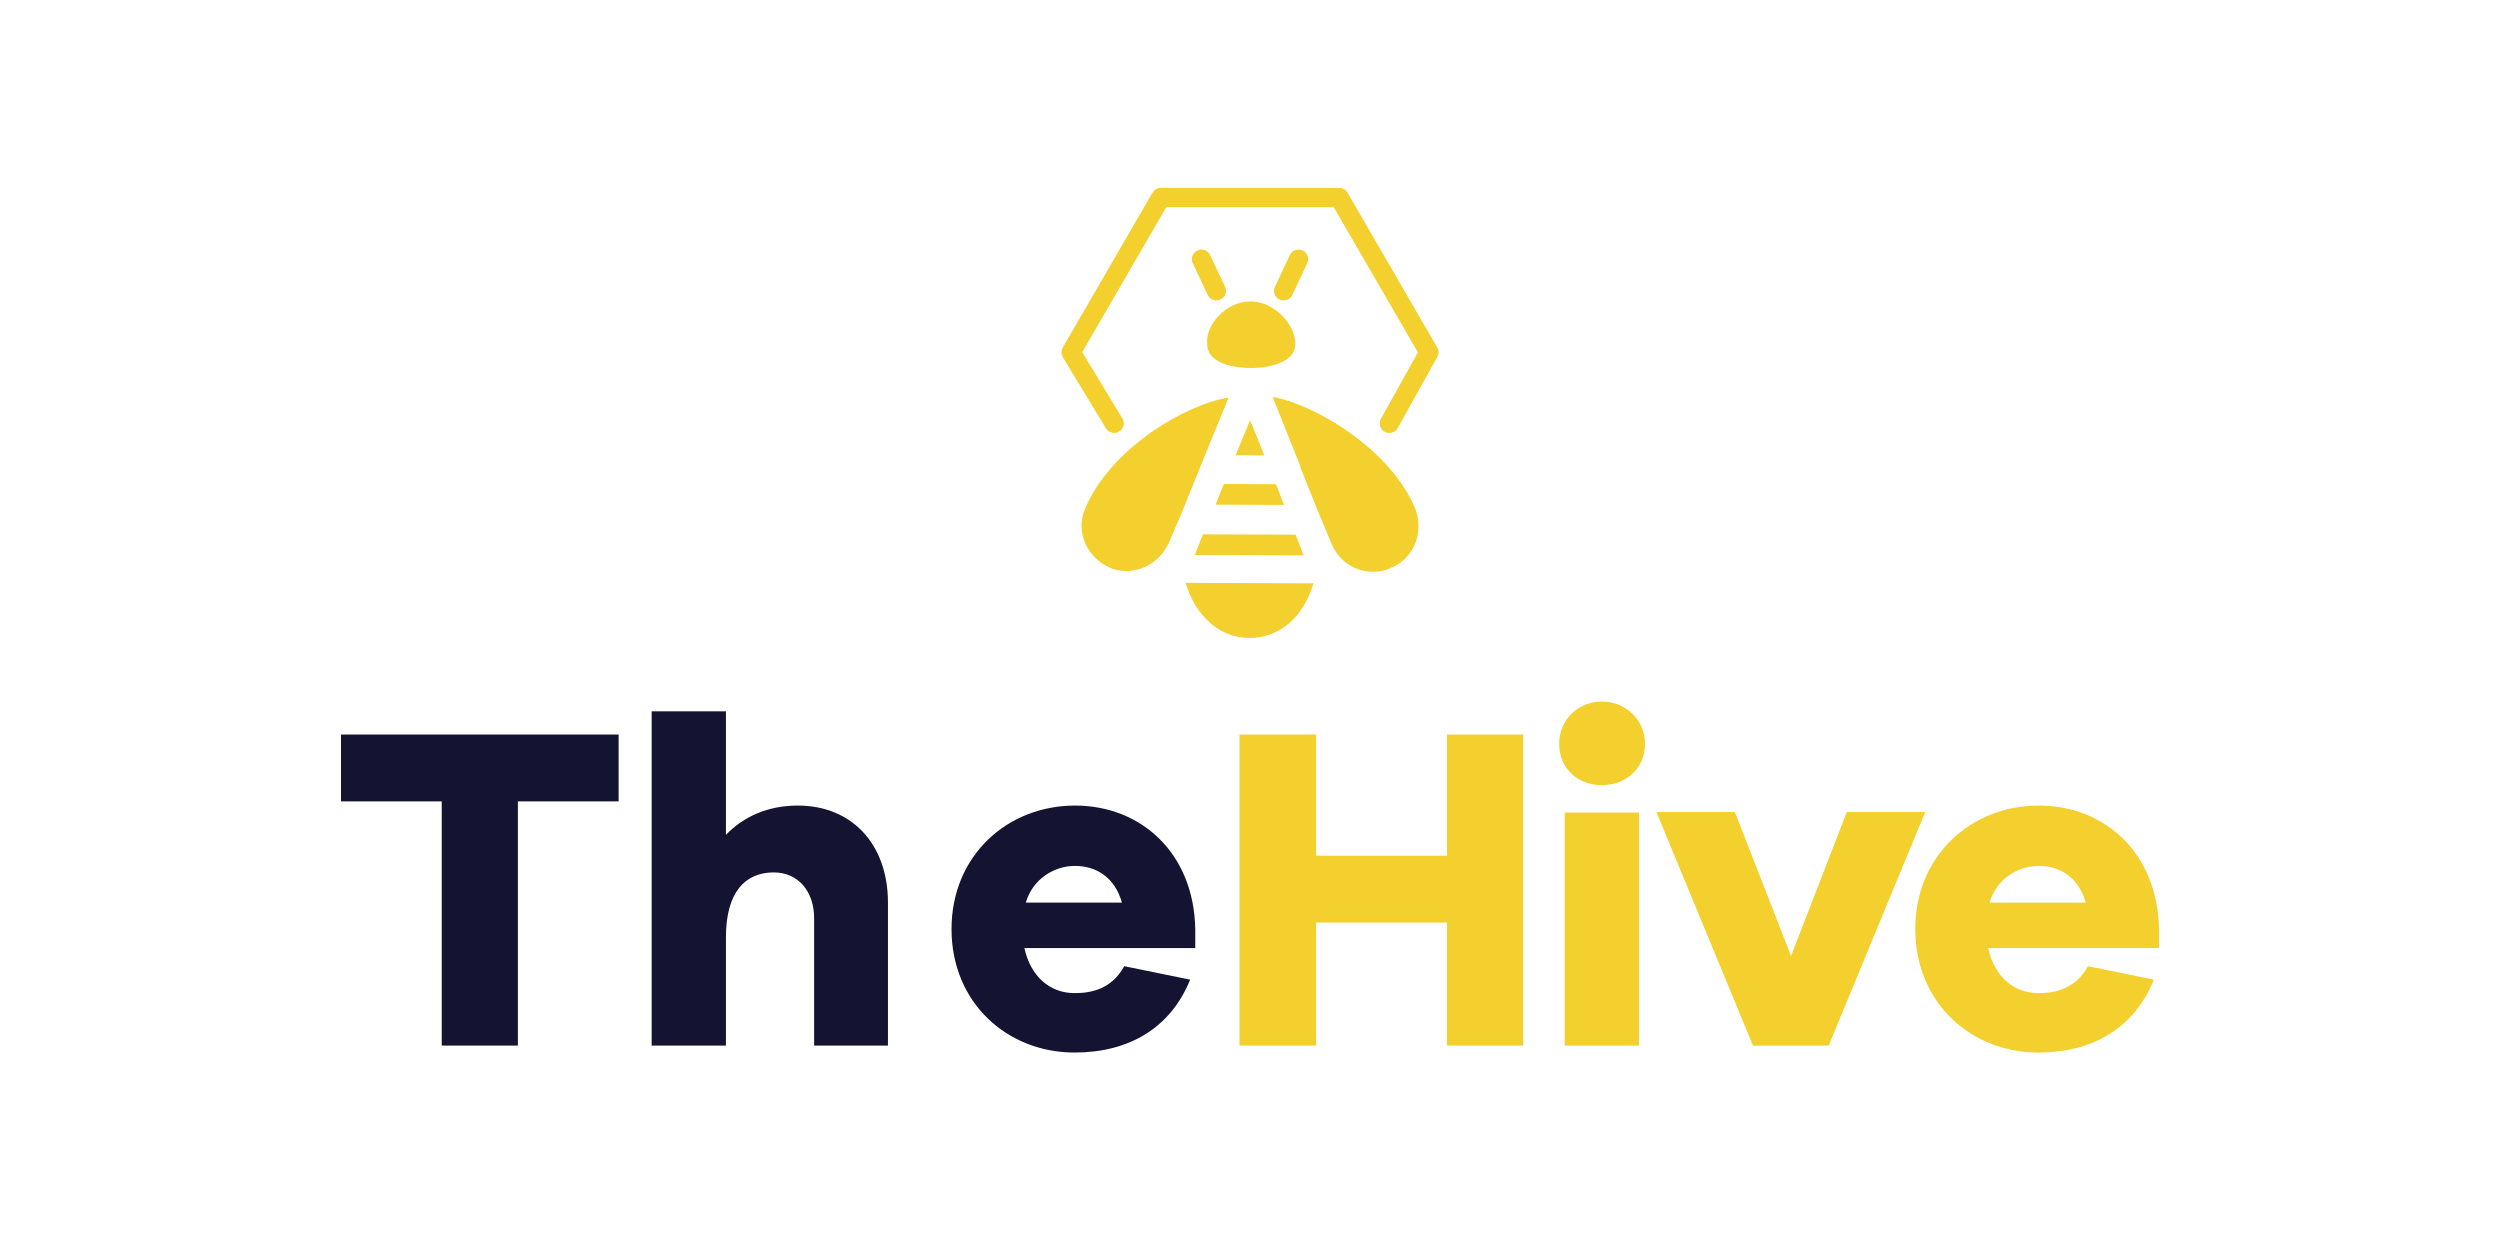
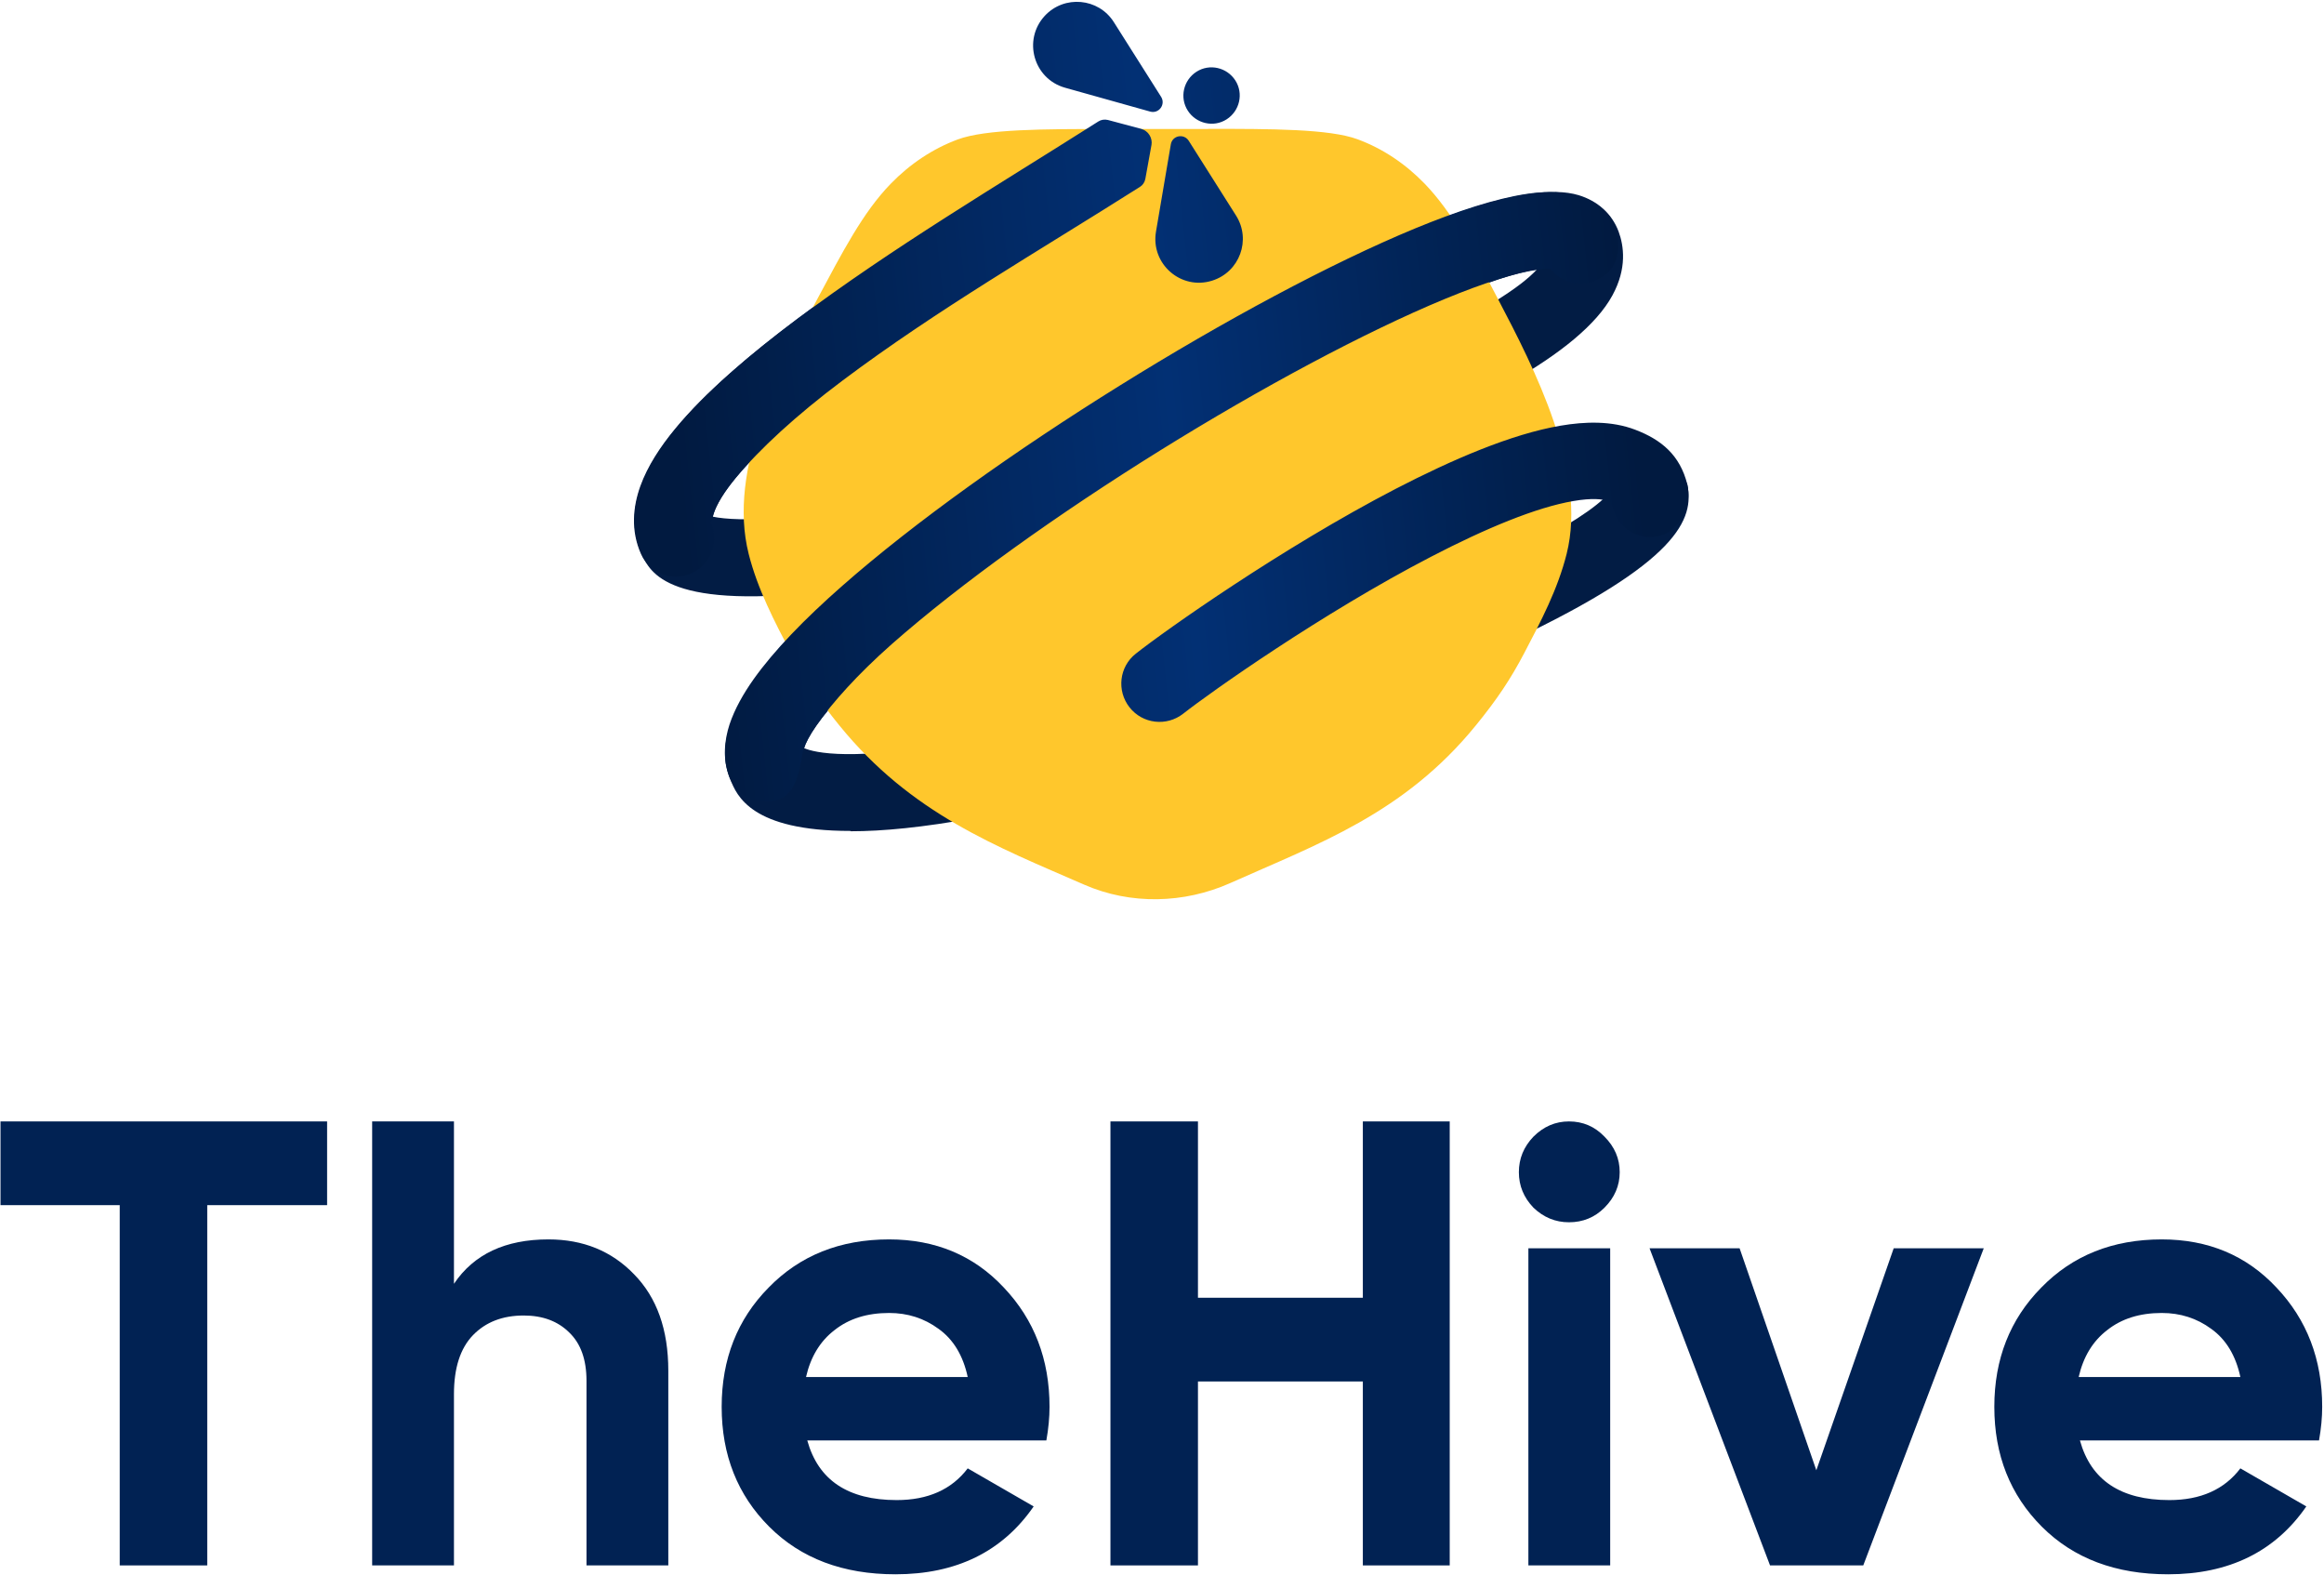
- <svg xmlns="http://www.w3.org/2000/svg" width="100%" height="100%" viewBox="0 0 800 400" version="1.1" xml:space="preserve" style="fill-rule:evenodd;clip-rule:evenodd;stroke-linecap:round;stroke-miterlimit:10;">
-   <g transform="matrix(1,0,0,1,-195.275,-220.944)">
-     <g transform="matrix(1,0,0,1,360.996,534.136)">
-       <path d="M0,-56.748L0,21.394L-24.364,21.394L-24.364,-56.748L-56.602,-56.748L-56.602,-78.142L32.236,-78.142L32.236,-56.748L0,-56.748Z" style="fill:rgb(20,20,50);fill-rule:nonzero;" />
-     </g>
-     <g transform="matrix(1,0,0,1,479.419,494.324)">
-       <path d="M0,15.448L0,61.205L-23.621,61.205L-23.621,20.5C-23.621,11.735 -28.82,5.793 -36.546,5.793C-45.756,5.793 -51.847,12.179 -51.847,26.59L-51.847,61.205L-75.617,61.205L-75.617,-45.757L-51.847,-45.757L-51.847,-6.241C-46.054,-12.183 -38.328,-15.6 -28.82,-15.6C-11.587,-15.6 0,-3.27 0,15.448" style="fill:rgb(20,20,50);fill-rule:nonzero;" />
-     </g>
-     <g transform="matrix(1,0,0,1,523.535,526.709)">
-       <path d="M0,-16.937L30.751,-16.937C28.522,-24.958 22.58,-28.672 15.746,-28.672C9.061,-28.672 2.229,-24.513 0,-16.937M54.223,-2.377L-0.447,-2.377C1.483,6.536 7.576,12.033 15.598,12.033C21.094,12.033 27.482,10.696 31.494,3.417L52.588,7.725C46.2,23.472 32.683,31.048 15.598,31.048C-5.943,31.048 -23.771,15.152 -23.771,-8.469C-23.771,-31.94 -5.943,-47.985 15.746,-47.985C36.842,-47.985 53.777,-32.832 54.223,-8.469L54.223,-2.377Z" style="fill:rgb(20,20,50);fill-rule:nonzero;" />
-     </g>
-     <g transform="matrix(1,0,0,1,682.68,455.994)">
-       <path d="M0,99.535L-24.363,99.535L-24.363,60.167L-66.258,60.167L-66.258,99.535L-90.769,99.535L-90.769,0L-66.258,0L-66.258,38.775L-24.363,38.775L-24.363,0L0,0L0,99.535Z" style="fill:rgb(243,208,45);fill-rule:nonzero;" />
-     </g>
-     <g transform="matrix(1,0,0,1,0,159.086)">
-       <path d="M695.982,321.867L719.752,321.867L719.752,396.443L695.982,396.443L695.982,321.867ZM721.684,299.88C721.684,307.457 715.891,313.102 707.867,313.102C699.846,313.102 694.199,307.457 694.199,299.88C694.199,292.6 699.846,286.361 707.867,286.361C715.891,286.361 721.684,292.6 721.684,299.88" style="fill:rgb(243,208,45);fill-rule:nonzero;" />
-     </g>
-     <g transform="matrix(1,0,0,1,780.447,480.804)">
-       <path d="M0,74.725L-24.215,74.725L-55.115,0L-30.008,0L-12.031,46.054L5.795,0L30.902,0L0,74.725Z" style="fill:rgb(243,208,45);fill-rule:nonzero;" />
-     </g>
-     <g transform="matrix(1,0,0,1,831.932,526.709)">
-       <path d="M0,-16.937L30.752,-16.937C28.523,-24.958 22.582,-28.672 15.748,-28.672C9.063,-28.672 2.23,-24.513 0,-16.937M54.225,-2.377L-0.445,-2.377C1.486,6.536 7.578,12.033 15.6,12.033C21.096,12.033 27.484,10.696 31.496,3.417L52.59,7.725C46.201,23.472 32.684,31.048 15.6,31.048C-5.941,31.048 -23.77,15.152 -23.77,-8.469C-23.77,-31.94 -5.941,-47.985 15.748,-47.985C36.844,-47.985 53.779,-32.832 54.225,-8.469L54.225,-2.377Z" style="fill:rgb(243,208,45);fill-rule:nonzero;" />
-     </g>
-     <g transform="matrix(1,0,0,1,640.07,339.719)">
-       <path d="M0,63.065C-1.73,63.922 -3.746,64.204 -5.473,64.198C-11.234,64.18 -16.406,60.711 -18.691,55.228L-22.689,45.714L-28.687,30.722C-28.686,30.144 -28.973,29.565 -29.258,28.989L-37.541,8.227C-24.301,10.576 0.129,24.765 8.127,44.087C10.98,51.873 7.498,60.211 0,63.065M-44.998,85.379C-54.498,85.349 -62.248,78.409 -65.384,67.745L-24.492,67.88C-27.695,78.814 -35.49,85.413 -44.998,85.379M-84.38,63.939C-86.394,63.934 -88.121,63.64 -89.846,62.768C-97.035,59.577 -100.748,51.215 -97.557,44.025C-89.43,24.469 -64.906,10.44 -51.654,8.468L-60.36,29.751L-66.752,45.567L-70.816,55.056C-73.422,60.519 -78.613,63.957 -84.38,63.939M-49.412,26.906L-44.765,15.69L-40.193,26.934L-49.412,26.906ZM-55.798,42.724L-53.185,36.109L-36.482,36.166L-33.91,42.795L-55.798,42.724ZM-59.859,52.213L-30.199,52.314L-27.629,58.943L-62.472,58.826L-59.859,52.213ZM-44.638,-22.321C-36.863,-22.297 -30.266,-14.787 -30.289,-8.738C-30.311,-1.539 -42.119,-1.004 -44.421,-1.013C-47.01,-1.021 -58.531,-1.345 -58.507,-8.831C-59.061,-14.883 -52.414,-22.348 -44.638,-22.321" style="fill:rgb(243,208,45);fill-rule:nonzero;" />
-     </g>
-     <g transform="matrix(-0.426038,-0.904705,-0.904705,0.426038,585.69,304.625)">
-       <path d="M-7.98,5.063L3.212,5.063" style="fill:none;fill-rule:nonzero;stroke:rgb(243,208,45);stroke-width:6.14px;" />
-     </g>
-     <g transform="matrix(0.426184,-0.904636,-0.904636,-0.426184,611.989,313.254)">
-       <path d="M-3.211,5.063L7.981,5.062" style="fill:none;fill-rule:nonzero;stroke:rgb(243,208,45);stroke-width:6.14px;" />
-     </g>
-     <g transform="matrix(1,0,0,1,639.867,284.131)">
-       <path d="M0,72.287L12.668,49.545L-16.053,0L-73.132,0L-101.852,49.545L-88.066,72.287" style="fill:none;fill-rule:nonzero;stroke:rgb(243,208,45);stroke-width:6.14px;stroke-linejoin:round;" />
-     </g>
-   </g>
+ <svg xmlns="http://www.w3.org/2000/svg" width="1001" height="678" viewBox="0 0 1001 678" fill="none">
+   <path d="M895.876 620.338C900.611 637.455 913.449 646.013 934.39 646.013C947.865 646.013 958.063 641.461 964.983 632.356L993.39 648.745C979.915 668.229 960.066 677.972 933.844 677.972C911.264 677.972 893.145 671.143 879.487 657.486C865.83 643.828 859.001 626.62 859.001 605.861C859.001 585.284 865.739 568.166 879.214 554.509C892.69 540.67 909.989 533.75 931.112 533.75C951.143 533.75 967.623 540.67 980.552 554.509C993.663 568.348 1000.22 585.466 1000.22 605.861C1000.22 610.413 999.763 615.239 998.853 620.338H895.876ZM895.33 593.023H964.983C962.98 583.736 958.791 576.816 952.418 572.264C946.226 567.711 939.125 565.435 931.112 565.435C921.643 565.435 913.813 567.893 907.622 572.81C901.43 577.544 897.333 584.282 895.33 593.023Z" fill="#012253" />
+   <path d="M815.661 537.574H854.448L802.549 674.148H762.397L710.499 537.574H749.286L782.337 633.176L815.661 537.574Z" fill="#012253" />
+   <path d="M675.79 526.374C669.963 526.374 664.864 524.28 660.494 520.092C656.305 515.721 654.211 510.623 654.211 504.795C654.211 498.968 656.305 493.869 660.494 489.499C664.864 485.129 669.963 482.944 675.79 482.944C681.799 482.944 686.898 485.129 691.086 489.499C695.457 493.869 697.642 498.968 697.642 504.795C697.642 510.623 695.457 515.721 691.086 520.092C686.898 524.28 681.799 526.374 675.79 526.374ZM658.308 674.148V537.574H693.544V674.148H658.308Z" fill="#012253" />
+   <path d="M587.006 482.944H624.427V674.148H587.006V594.935H515.988V674.148H478.293V482.944H515.988V558.879H587.006V482.944Z" fill="#012253" />
+   <path d="M347.714 620.338C352.448 637.455 365.286 646.013 386.228 646.013C399.703 646.013 409.9 641.461 416.82 632.356L445.228 648.745C431.752 668.229 411.904 677.972 385.681 677.972C363.101 677.972 344.982 671.143 331.325 657.486C317.668 643.828 310.839 626.62 310.839 605.861C310.839 585.284 317.577 568.166 331.052 554.509C344.527 540.67 361.826 533.75 382.95 533.75C402.981 533.75 419.461 540.67 432.39 554.509C445.501 568.348 452.056 585.466 452.056 605.861C452.056 610.413 451.601 615.239 450.69 620.338H347.714ZM347.168 593.023H416.82C414.817 583.736 410.629 576.816 404.255 572.264C398.064 567.711 390.962 565.435 382.95 565.435C373.481 565.435 365.651 567.893 359.459 572.81C353.268 577.544 349.171 584.282 347.168 593.023Z" fill="#012253" />
+   <path d="M236.229 533.75C251.161 533.75 263.453 538.757 273.104 548.773C282.937 558.788 287.854 572.628 287.854 590.291V674.148H252.618V594.662C252.618 585.557 250.16 578.637 245.243 573.902C240.326 568.986 233.771 566.527 225.576 566.527C216.471 566.527 209.187 569.35 203.724 574.995C198.261 580.64 195.53 589.108 195.53 600.398V674.148H160.294V482.944H195.53V552.87C204.089 540.123 217.655 533.75 236.229 533.75Z" fill="#012253" />
+   <path d="M140.89 482.944V519H89.265V674.148H51.571V519H0.219V482.944H140.89Z" fill="#012253" />
+   <path d="M366.317 357.844C323.59 357.844 317.316 342.668 314.537 335.581C311.488 327.807 303.165 305.599 360.829 254.049C287.533 263.428 279.96 246.545 276.348 238.486C255.505 191.591 344.016 132.19 453.022 65.147L468.167 55.838L485.744 84.183L470.529 93.562C436.764 114.335 390.494 142.82 355.132 170.471C315.601 201.387 308.306 216.88 307.055 222.507C316.99 224.661 348.184 225.217 416.2 210.349C488.037 158.591 635.392 70.636 679.926 84.044C688.193 86.545 694.307 92.103 697.155 99.676C699.448 105.859 700.837 115.586 694.515 127.188C666.864 178.043 497.694 226.05 430.303 241.404C366.665 288.091 348.74 313.936 346.378 322.203C350.755 324.079 367.151 328.247 416.2 318.938C531.111 297.123 682.705 231.886 694.515 210.21C703.115 194.427 722.185 196.632 726.751 208.612C729.878 223.549 722.861 242.03 651.51 275.794C609.27 295.803 554.524 316.298 501.306 332.069C435.861 351.452 393.76 357.983 366.526 357.983L366.317 357.844ZM662.001 116.003C638.936 119.546 582.731 144.696 519.231 182.49C594.055 158.382 647.828 131.634 662.001 116.003Z" fill="#021C44" />
+   <path d="M520.408 55.492C547.364 55.492 572.722 55.492 584.81 60.007C595.51 63.968 605.305 70.498 613.642 79.113C625.453 91.341 634.554 108.362 645.184 128.718C660.885 158.661 683.742 202.986 674.78 238.557C670.959 253.772 663.664 267.667 656.508 281.284C650.672 292.4 644.906 301.084 635.666 312.409C604.68 350.481 567.511 363.472 529.926 380.285C509.986 389.178 486.99 389.734 466.982 380.98C429.257 364.515 392.574 350.55 361.589 312.478C353.391 302.404 346.86 293.025 340.746 281.284C333.59 267.667 326.295 253.703 322.474 238.557C313.234 201.875 335.675 159.426 352.071 128.718C362.909 108.501 371.662 91.479 383.612 79.182C391.949 70.568 401.814 64.037 412.444 60.077C424.533 55.561 449.891 55.561 476.847 55.561H520.338L520.408 55.492Z" fill="#FFC72C" />
+   <path d="M458.729 37.773L495.411 48.055C499.163 49.097 502.15 44.998 500.136 41.733L479.78 9.566C473.179 -0.924 458.381 -2.244 449.975 6.857C440.457 17.209 445.181 33.952 458.729 37.773ZM511.599 47.638C507.986 42.011 509.723 34.508 515.351 30.895C520.978 27.282 528.481 29.019 532.094 34.647C535.707 40.274 533.97 47.777 528.342 51.39C522.715 55.003 515.212 53.266 511.599 47.638ZM504.304 62.159L497.912 99.744C495.55 113.639 508.681 125.103 522.09 120.865C533.9 117.183 539.041 103.288 532.372 92.797L512.016 60.63C509.932 57.365 504.929 58.337 504.304 62.159ZM495.967 62.506C496.523 59.38 494.578 56.323 491.521 55.489L477.209 51.668C475.819 51.321 474.291 51.529 473.11 52.293C429.41 80.014 384.669 106.483 343.192 137.539C322.628 152.962 303.592 169.149 290.809 184.642C284.417 192.354 278.929 200.691 275.802 209.375C272.606 218.268 271.634 228.55 276.08 238.555C279.762 246.892 289.489 250.574 297.826 246.892C306.163 243.209 309.845 233.483 306.163 225.146C306.163 225.007 306.365 224.05 307.546 220.645C308.866 216.963 311.784 211.961 316.925 205.778C327.207 193.342 342.915 178.876 362.923 163.869C403.774 133.231 448.03 107.734 490.965 80.5C492.216 79.736 493.049 78.485 493.327 77.026L495.967 62.437V62.506ZM696.332 99.814C694.463 90.557 685.216 85.849 678.06 83.974C671.46 82.237 664.304 82.515 657.704 83.487C644.365 85.433 627.622 90.921 609.558 98.355C573.084 113.431 526.883 138.303 482.35 166.023C437.747 193.744 393.978 224.799 362.367 252.658C346.666 266.483 333.397 280.1 324.573 292.536C320.196 298.72 316.445 305.32 314.222 311.989C312.068 318.659 311.095 326.787 314.222 334.846C317.556 343.322 326.951 347.201 335.55 344.225C344.489 341.133 344.878 326.273 346.152 322.45C346.917 320.157 348.653 316.614 351.988 311.889C358.658 302.51 369.176 290.591 384.113 277.391C413.848 251.199 455.95 221.186 499.649 194.021C543.349 166.857 587.882 143.027 622.064 128.854C639.363 121.698 653.049 117.46 662.289 116.14C664.79 115.793 666.597 115.724 667.778 115.724C672.085 121.212 679.589 123.574 686.466 121.073C696.49 117.406 698.144 108.785 696.332 99.814ZM726.744 208.546C723.618 196.041 715.646 189.367 704.321 185.059C694.178 181.169 682.715 181.516 672.155 183.322C650.895 186.935 625.398 197.981 601.082 210.556C552.103 235.984 502.081 271.347 489.228 281.49C482.072 287.117 480.891 297.469 486.519 304.625C492.146 311.781 502.498 312.962 509.654 307.334C521.117 298.303 569.402 264.121 616.297 239.805C639.988 227.508 661.734 218.476 677.713 215.767C685.772 214.377 690.357 214.933 692.511 215.767C693.483 216.184 694.109 216.392 694.734 218.754C696.888 227.578 705.85 232.997 714.673 230.773C723.496 228.62 728.967 217.369 726.744 208.546Z" fill="url(#paint0_linear_492_30777)" />
+   <defs>
+     <linearGradient id="paint0_linear_492_30777" x1="296.052" y1="243.921" x2="706.088" y2="200.454" gradientUnits="userSpaceOnUse">
+       <stop stop-color="#011A40" />
+       <stop offset="0.52" stop-color="#023074" />
+       <stop offset="1" stop-color="#011A40" />
+     </linearGradient>
+   </defs>
</svg>
